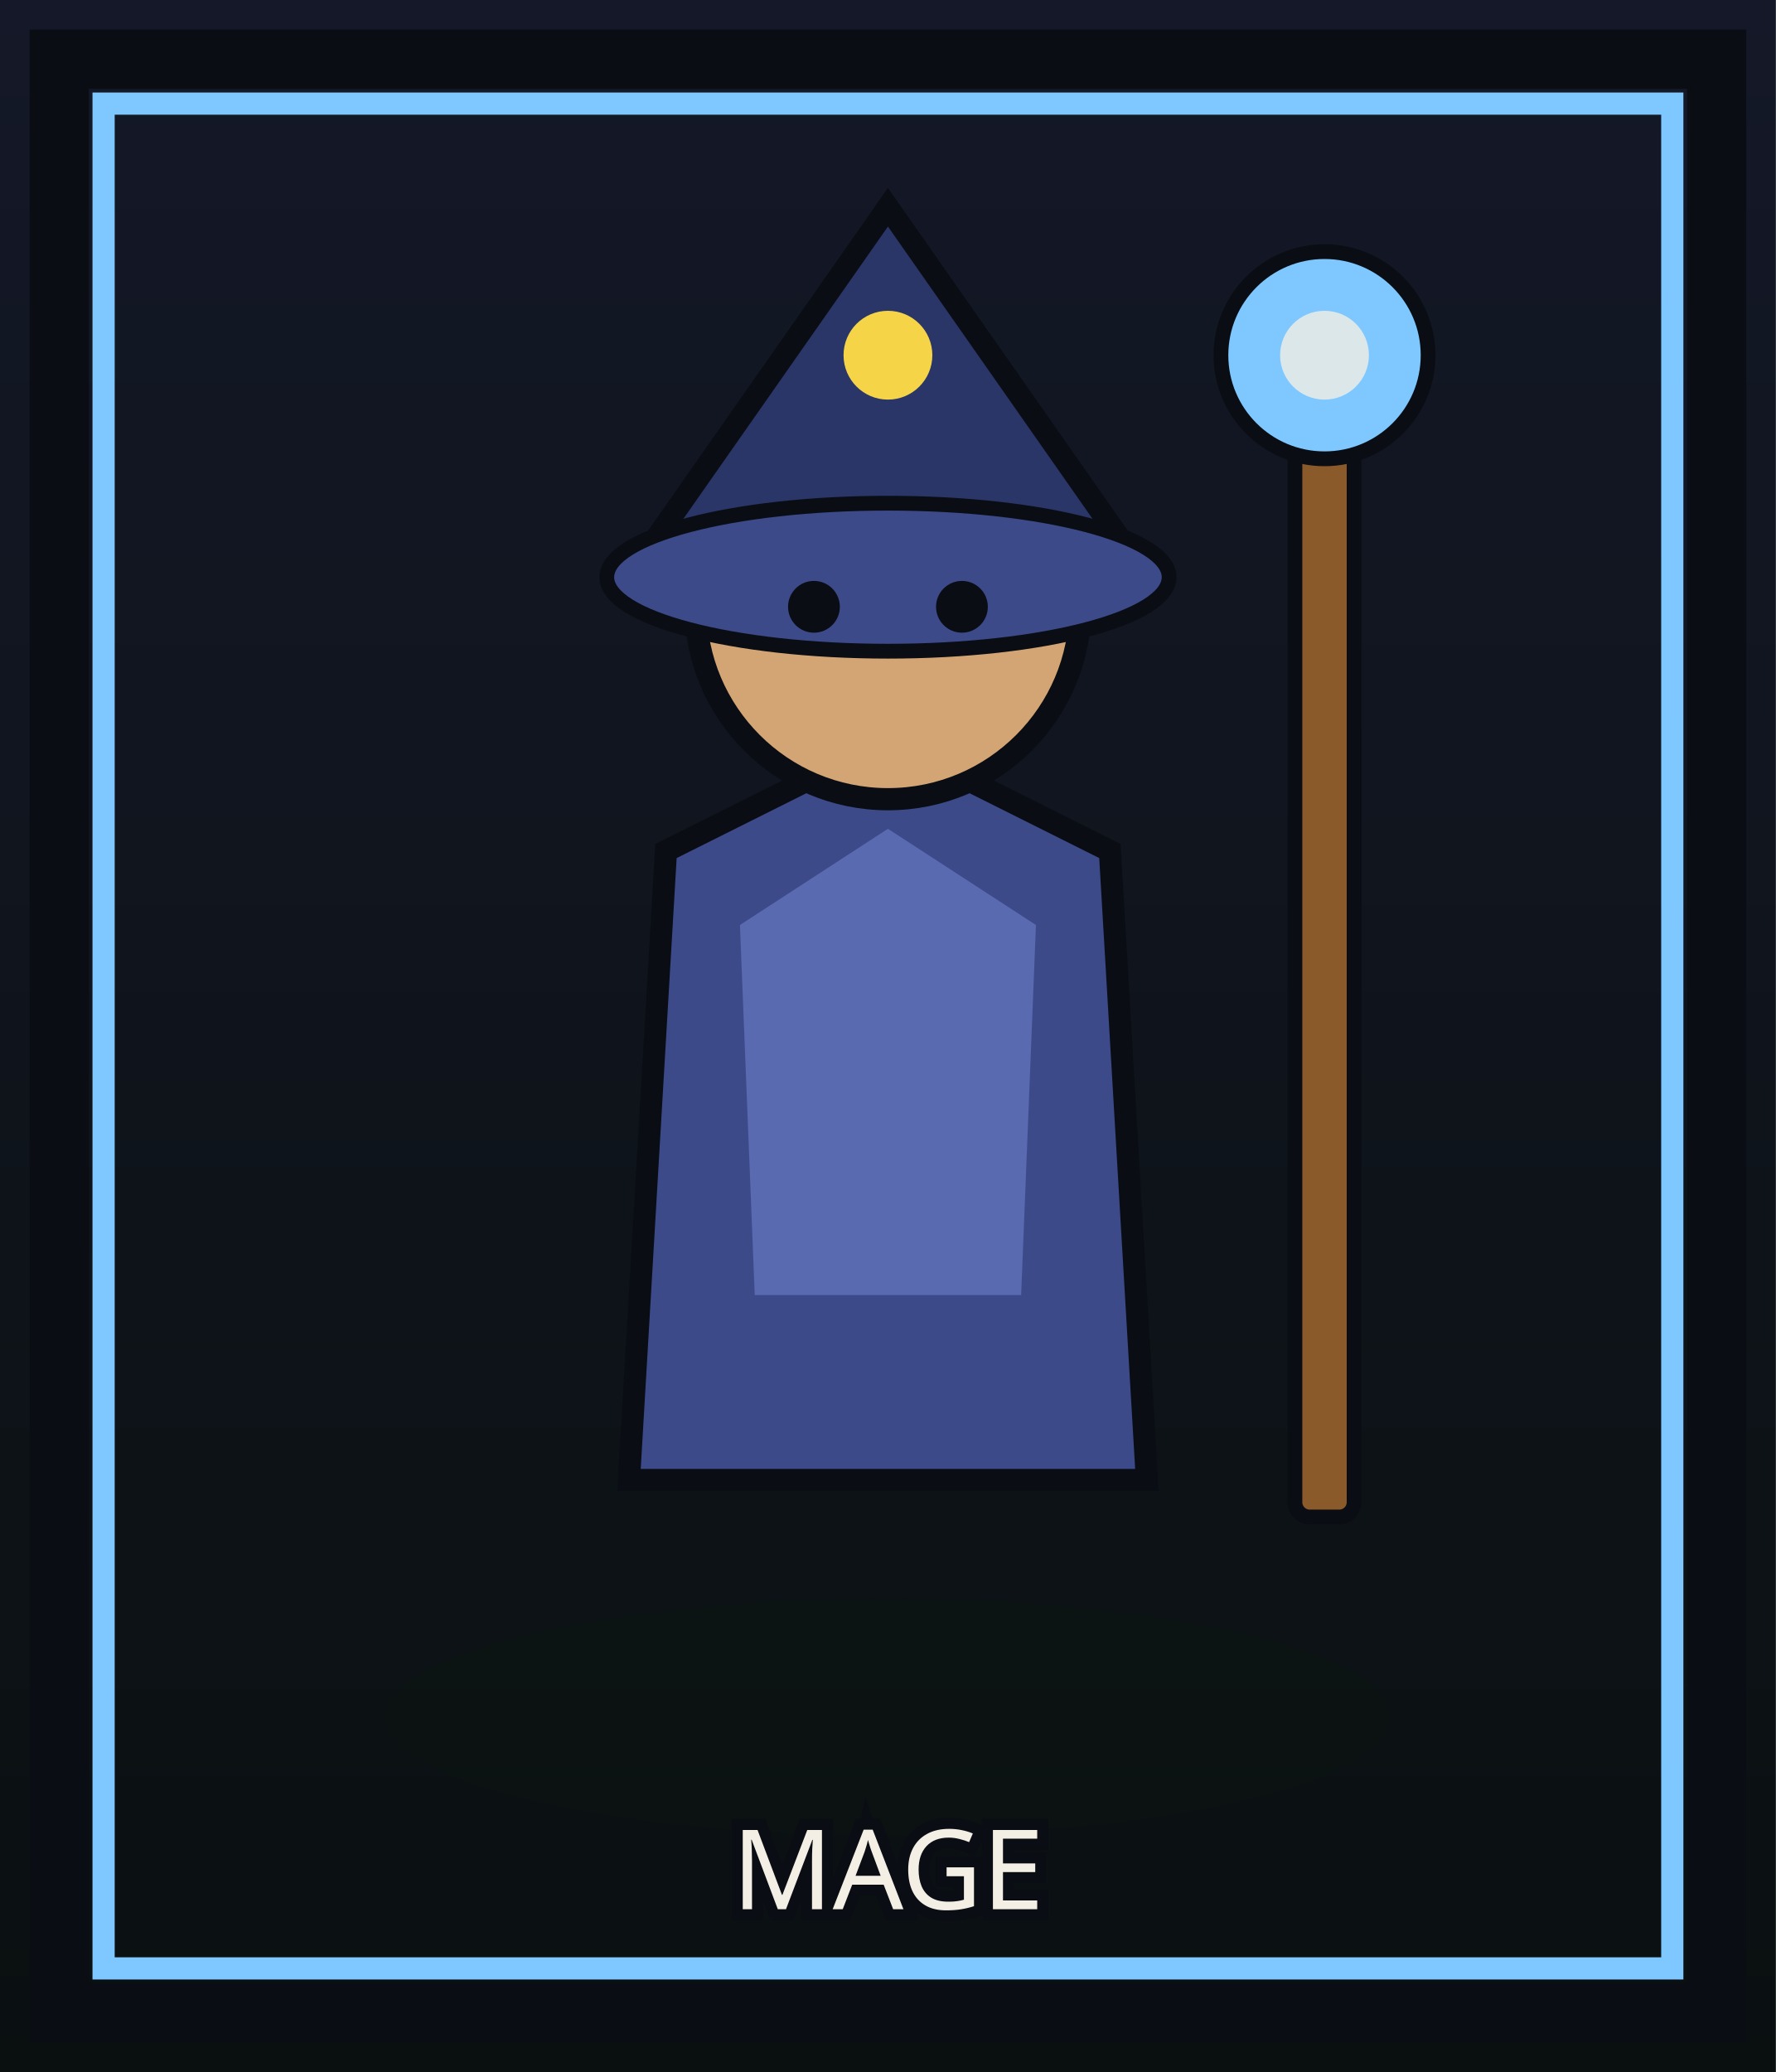
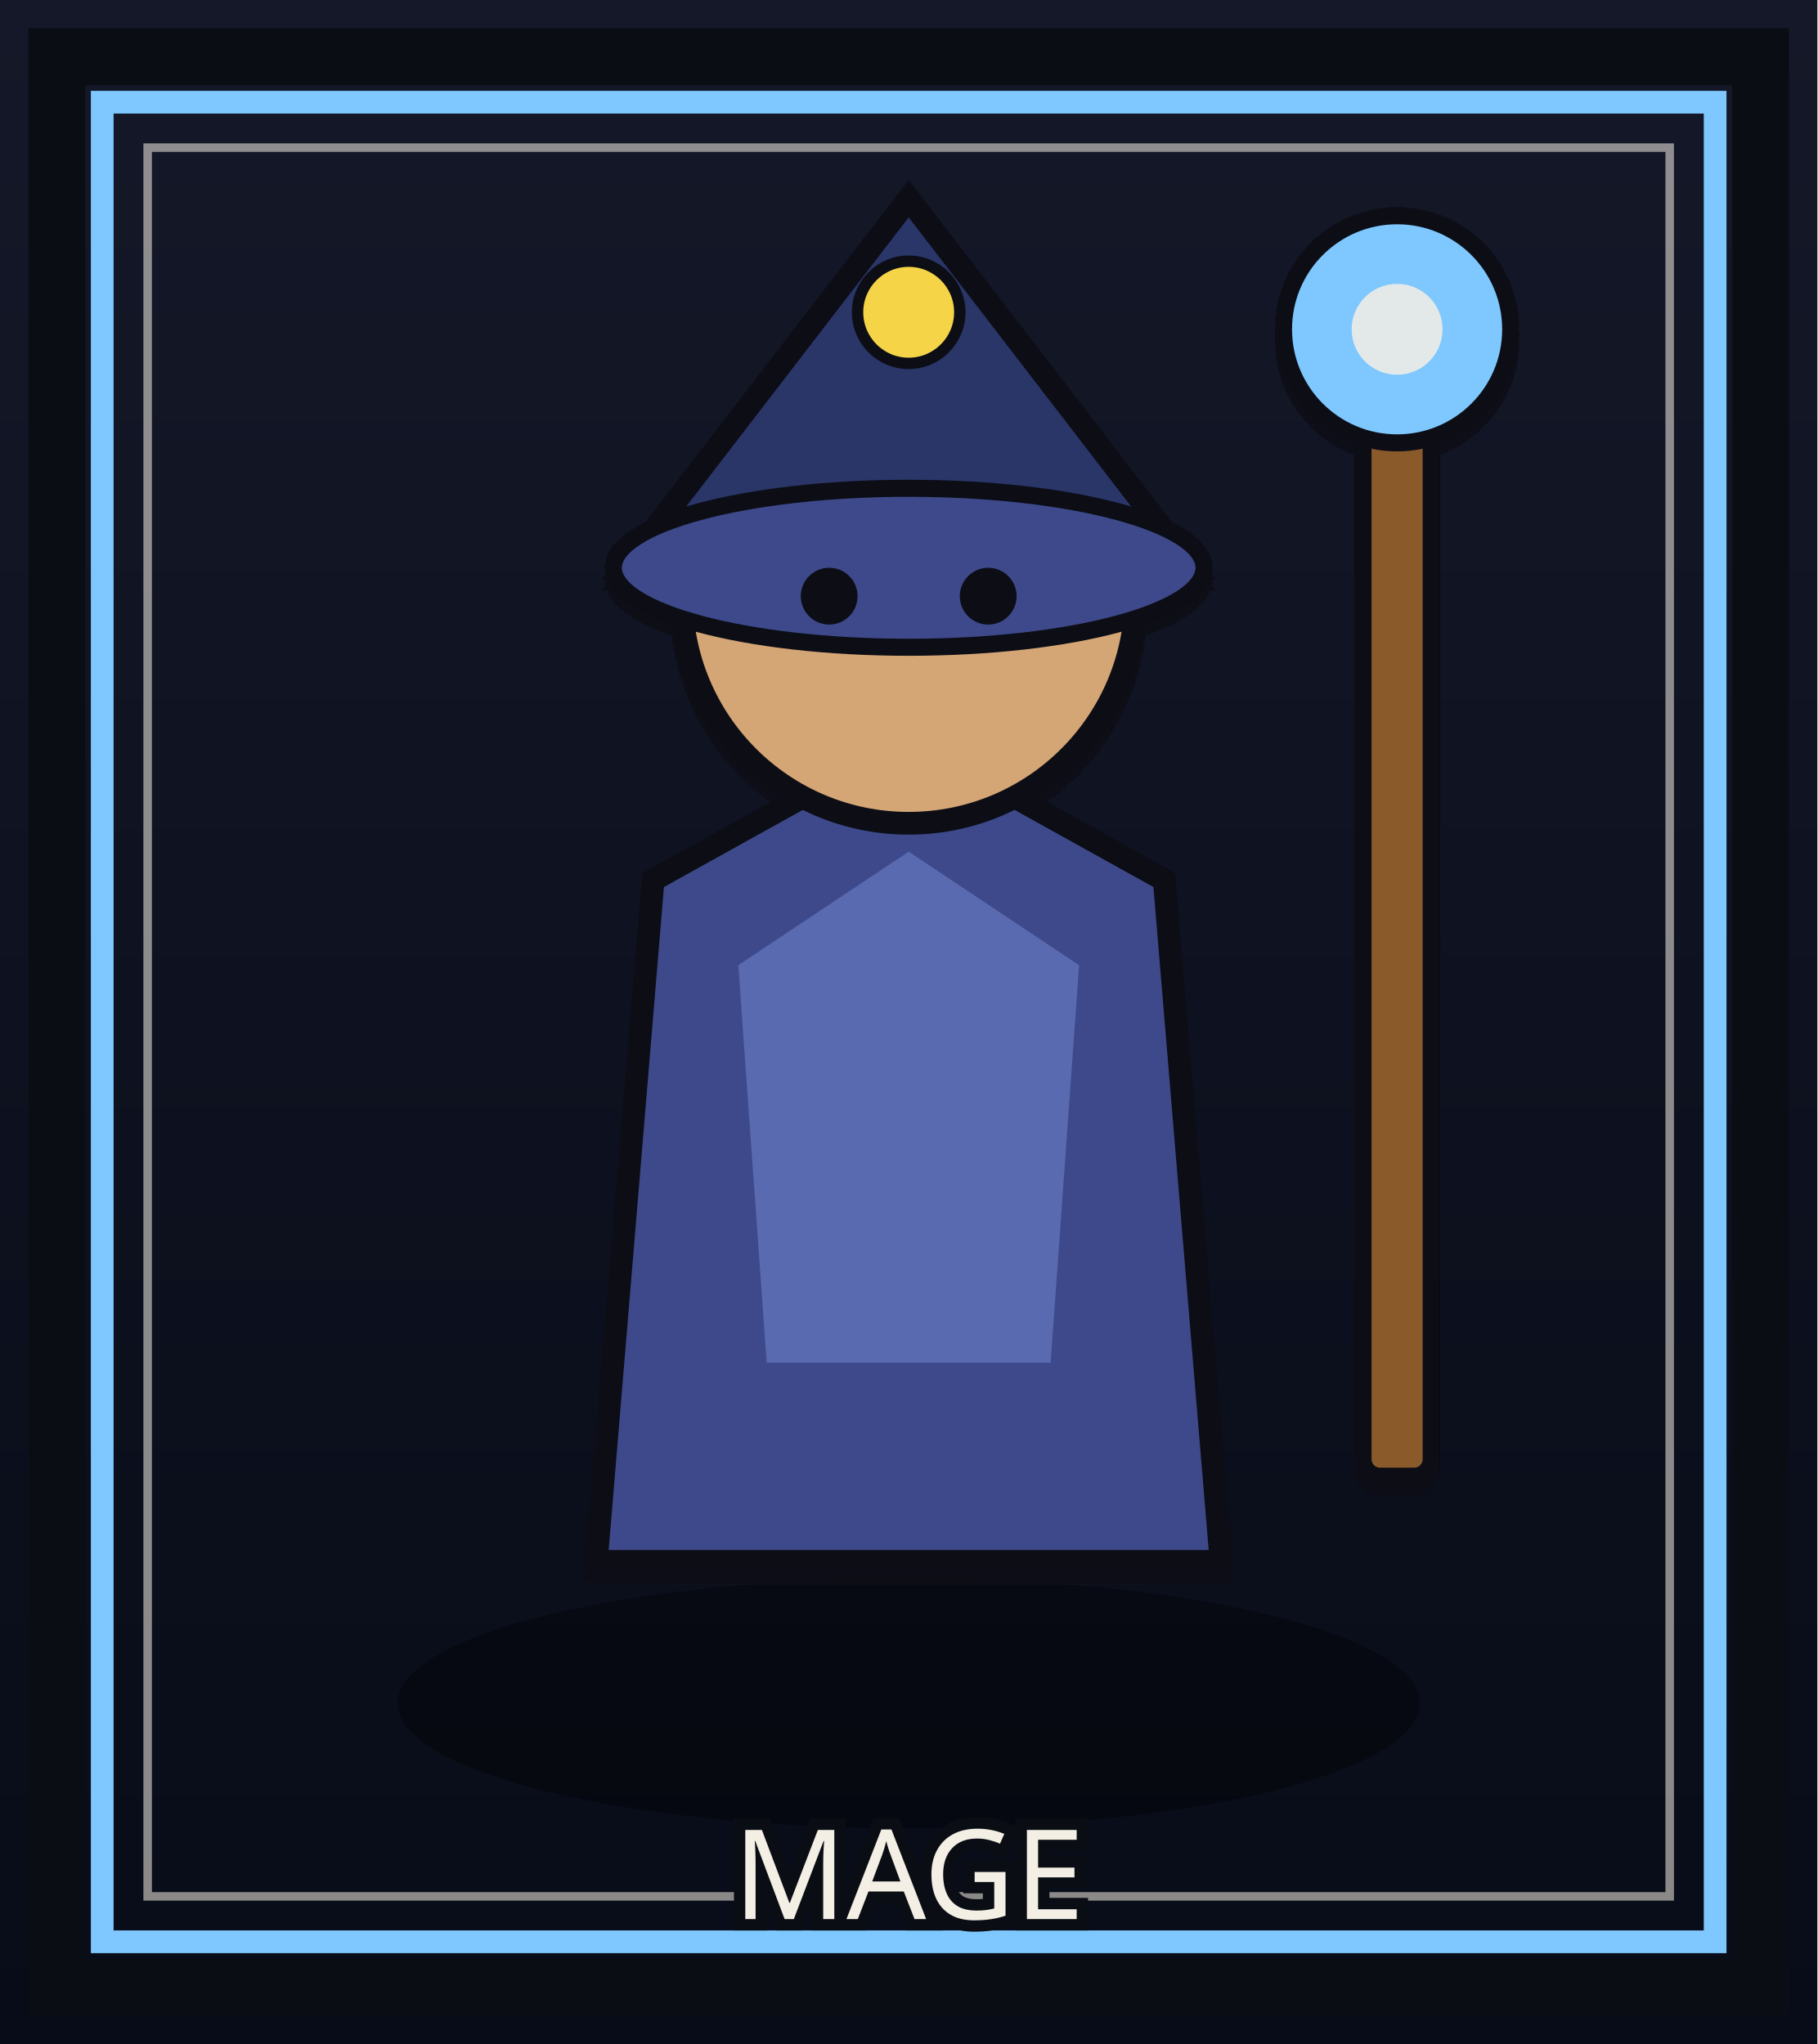
- <svg xmlns="http://www.w3.org/2000/svg" width="240" height="280" viewBox="0 0 240 280" fill="none">
+ <svg xmlns="http://www.w3.org/2000/svg" width="320" height="360" viewBox="0 0 320 360" fill="none">
  <defs>
    <linearGradient id="bg" x1="0" y1="0" x2="0" y2="1">
      <stop offset="0%" stop-color="#141828" />
-       <stop offset="100%" stop-color="#0a1010" />
+       <stop offset="100%" stop-color="#080c18" />
    </linearGradient>
+     <filter id="ink" x="-20%" y="-20%" width="140%" height="140%">
+       <feDropShadow dx="0" dy="2" stdDeviation="0" flood-color="#0a0e14" flood-opacity="0.9" />
+     </filter>
  </defs>
-   <rect width="240" height="280" fill="url(#bg)" />
-   <ellipse cx="120" cy="232" rx="68" ry="16" fill="#0a1410" opacity="0.45" />
-   <path d="M90 115 L120 100 L150 115 L155 200 L85 200Z" fill="#3d4a8a" stroke="#0a0e14" stroke-width="3" />
-   <path d="M100 125 L120 112 L140 125 L138 175 L102 175Z" fill="#5a6ab0" />
-   <circle cx="120" cy="82" r="26" fill="#d4a574" stroke="#0a0e14" stroke-width="3" />
-   <path d="M85 78 L120 28 L155 78 Z" fill="#2a3568" stroke="#0a0e14" stroke-width="3" />
-   <ellipse cx="120" cy="78" rx="38" ry="10" fill="#3d4a8a" stroke="#0a0e14" stroke-width="2" />
-   <circle cx="120" cy="48" r="6" fill="#f5d547" />
-   <circle cx="110" cy="82" r="3.5" fill="#0a0e14" />
-   <circle cx="130" cy="82" r="3.5" fill="#0a0e14" />
-   <rect x="175" y="55" width="8" height="150" rx="2" fill="#8b5a2b" stroke="#0a0e14" stroke-width="2" />
-   <circle cx="179" cy="48" r="14" fill="#7ec8ff" stroke="#0a0e14" stroke-width="2" />
-   <circle cx="179" cy="48" r="6" fill="#f4efe4" opacity="0.8" />
-   <rect x="8" y="8" width="224" height="264" fill="none" stroke="#0a0e14" stroke-width="8" />
-   <rect x="14" y="14" width="212" height="252" fill="none" stroke="#7ec8ff" stroke-width="3" />
-   <text x="120" y="258" text-anchor="middle" font-family="Impact, Arial Black, sans-serif" font-size="15" fill="#f4efe4" stroke="#0a0e14" stroke-width="3" paint-order="stroke">MAGE</text>
+   <rect width="320" height="360" fill="url(#bg)" />
+   <ellipse cx="160" cy="300" rx="90" ry="22" fill="#000" opacity="0.35" />
+   <g filter="url(#ink)">
+     <path d="M115 155 L160 130 L205 155 L215 275 L105 275 Z" fill="#3d4a8a" stroke="#0a0e14" stroke-width="4" />
+     <path d="M130 170 L160 150 L190 170 L185 240 L135 240 Z" fill="#5a6ab0" />
+     <circle cx="160" cy="105" r="40" fill="#d4a574" stroke="#0a0e14" stroke-width="4" />
+     <path d="M110 100 L160 35 L210 100 Z" fill="#2a3568" stroke="#0a0e14" stroke-width="4" />
+     <ellipse cx="160" cy="100" rx="52" ry="14" fill="#3d4a8a" stroke="#0a0e14" stroke-width="3" />
+     <circle cx="160" cy="55" r="9" fill="#f5d547" stroke="#0a0e14" stroke-width="2" />
+     <circle cx="146" cy="105" r="5" fill="#0a0e14" />
+     <circle cx="174" cy="105" r="5" fill="#0a0e14" />
+     <rect x="240" y="70" width="12" height="190" rx="3" fill="#8b5a2b" stroke="#0a0e14" stroke-width="3" />
+     <circle cx="246" cy="58" r="20" fill="#7ec8ff" stroke="#0a0e14" stroke-width="3" />
+     <circle cx="246" cy="58" r="8" fill="#f4efe4" opacity="0.85" />
+   </g>
+   <rect x="10" y="10" width="300" height="340" fill="none" stroke="#0a0e14" stroke-width="10" />
+   <rect x="18" y="18" width="284" height="324" fill="none" stroke="#7ec8ff" stroke-width="4" />
+   <rect x="26" y="26" width="268" height="308" fill="none" stroke="#f4efe4" stroke-width="1.5" opacity="0.55" />
+   <text x="160" y="338" text-anchor="middle" font-family="Impact, Arial Black, sans-serif" font-size="22" fill="#f4efe4" stroke="#0a0e14" stroke-width="4" paint-order="stroke">MAGE</text>
</svg>
